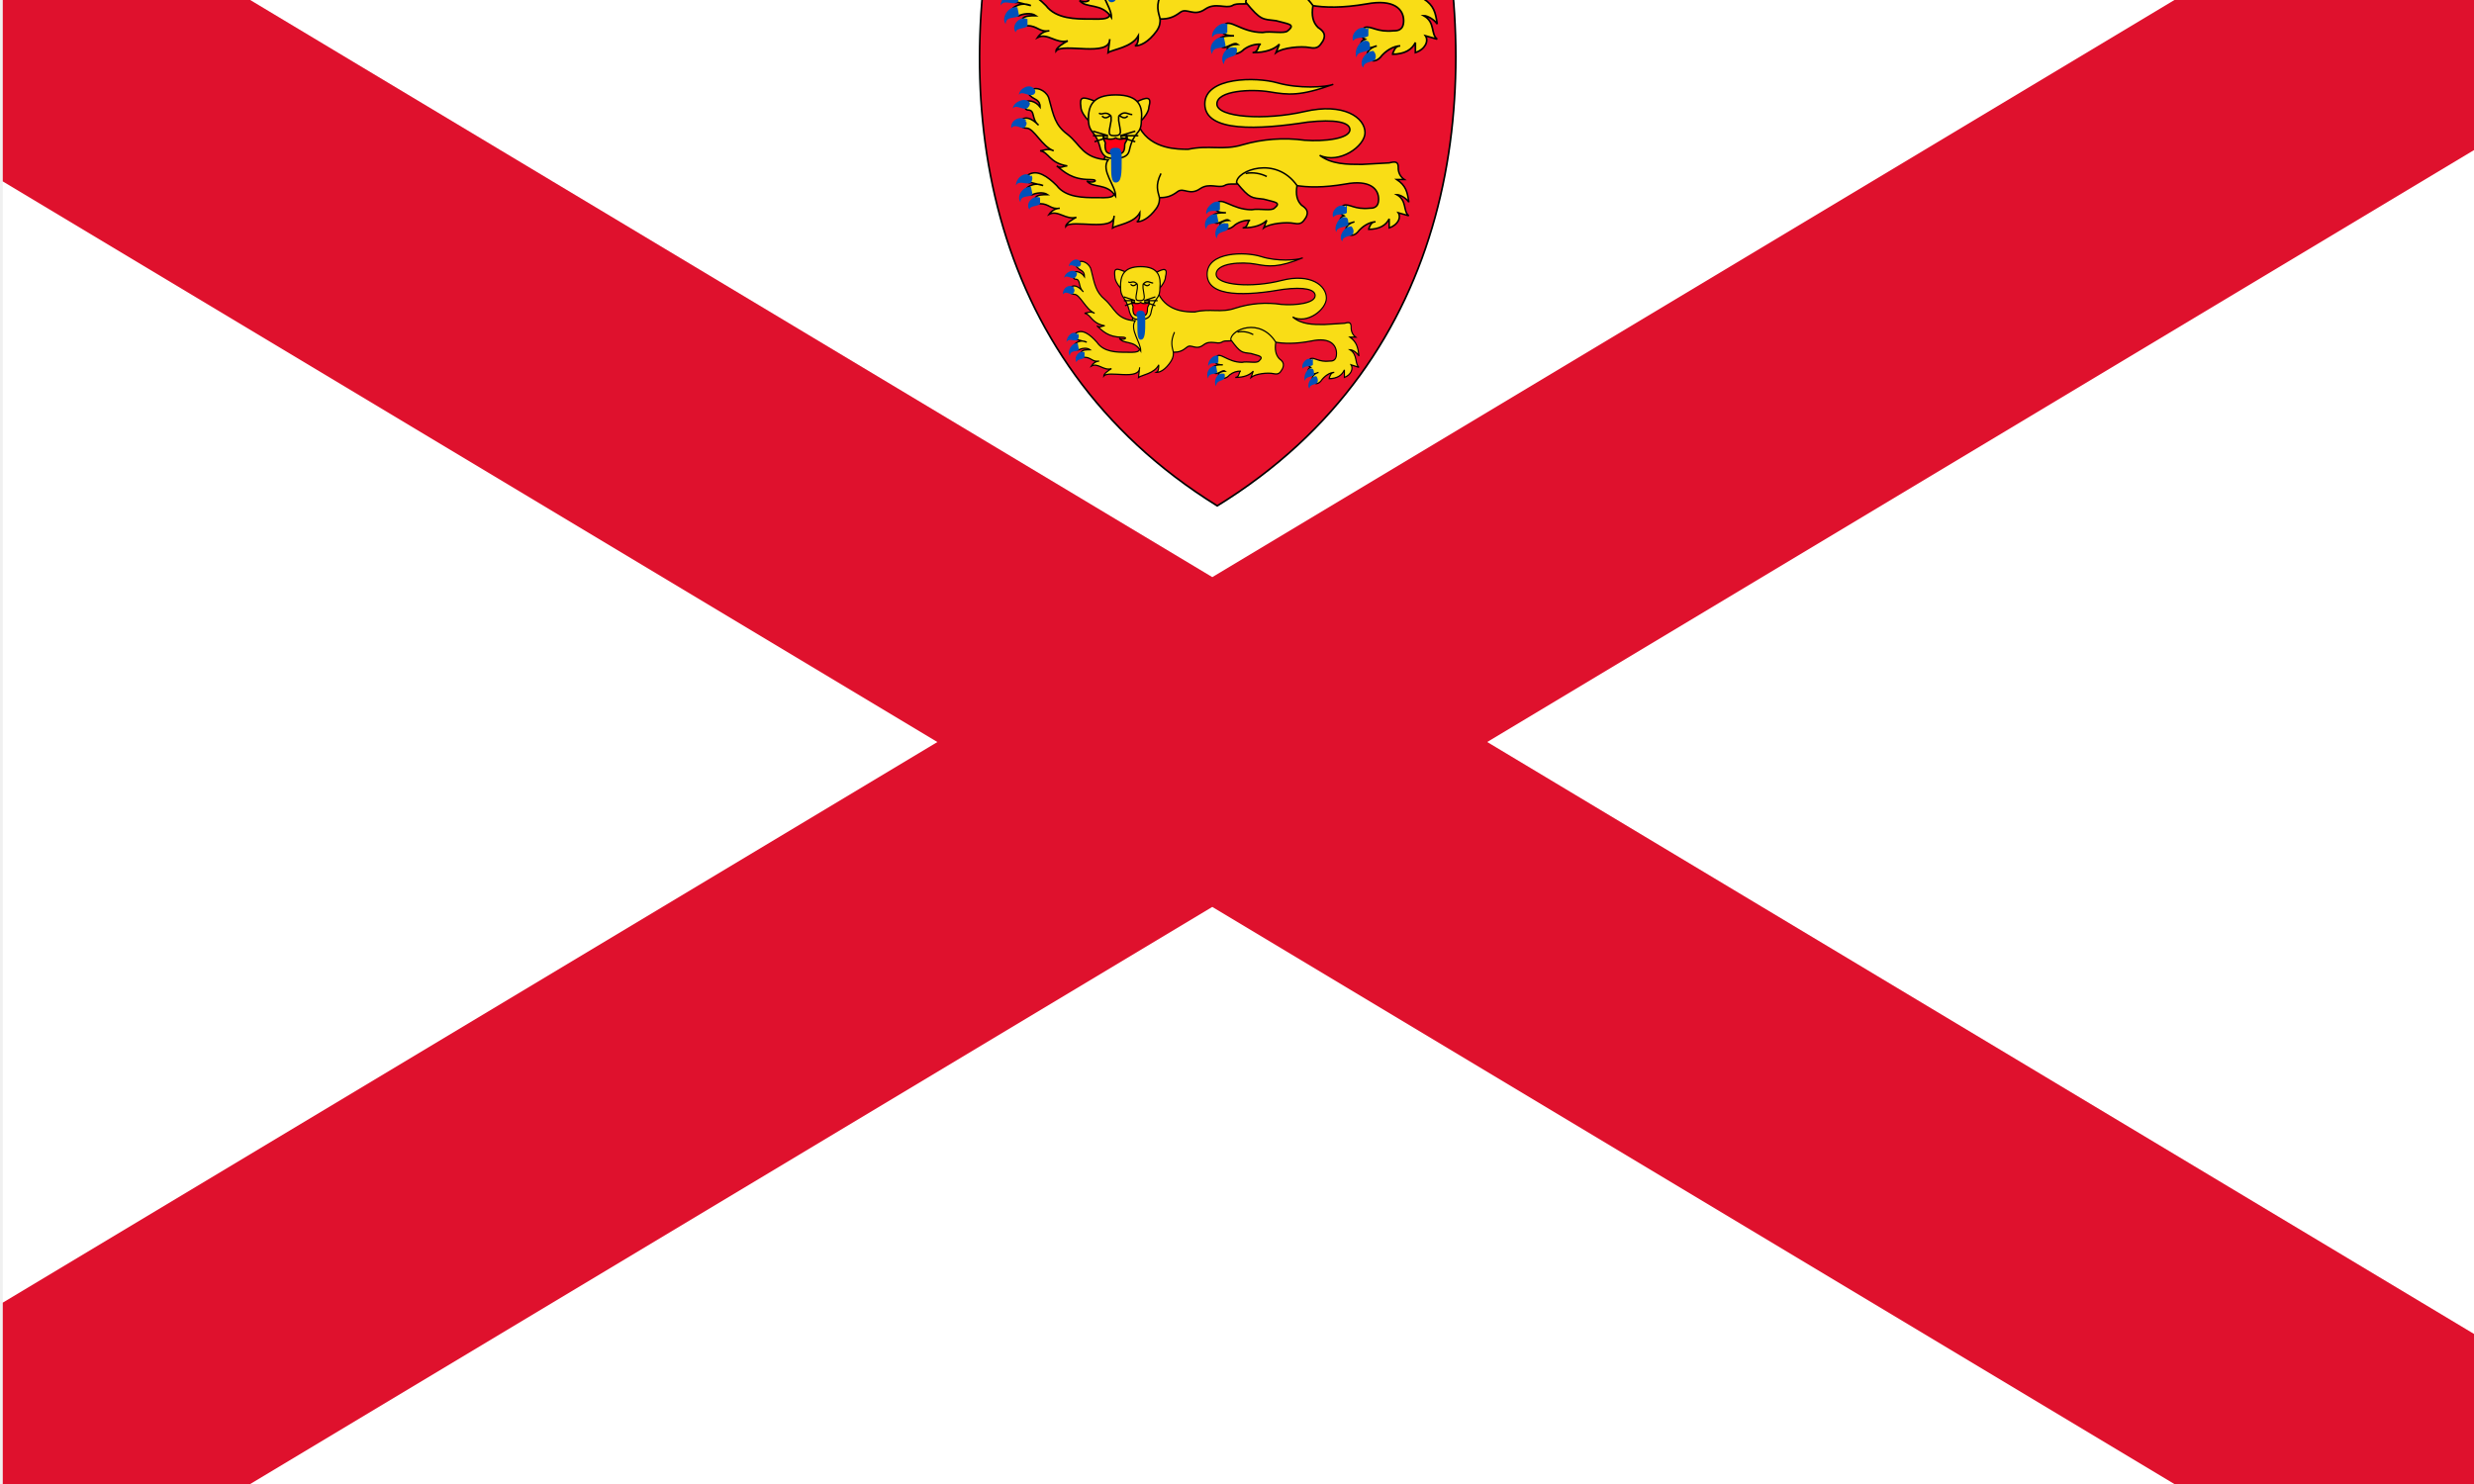
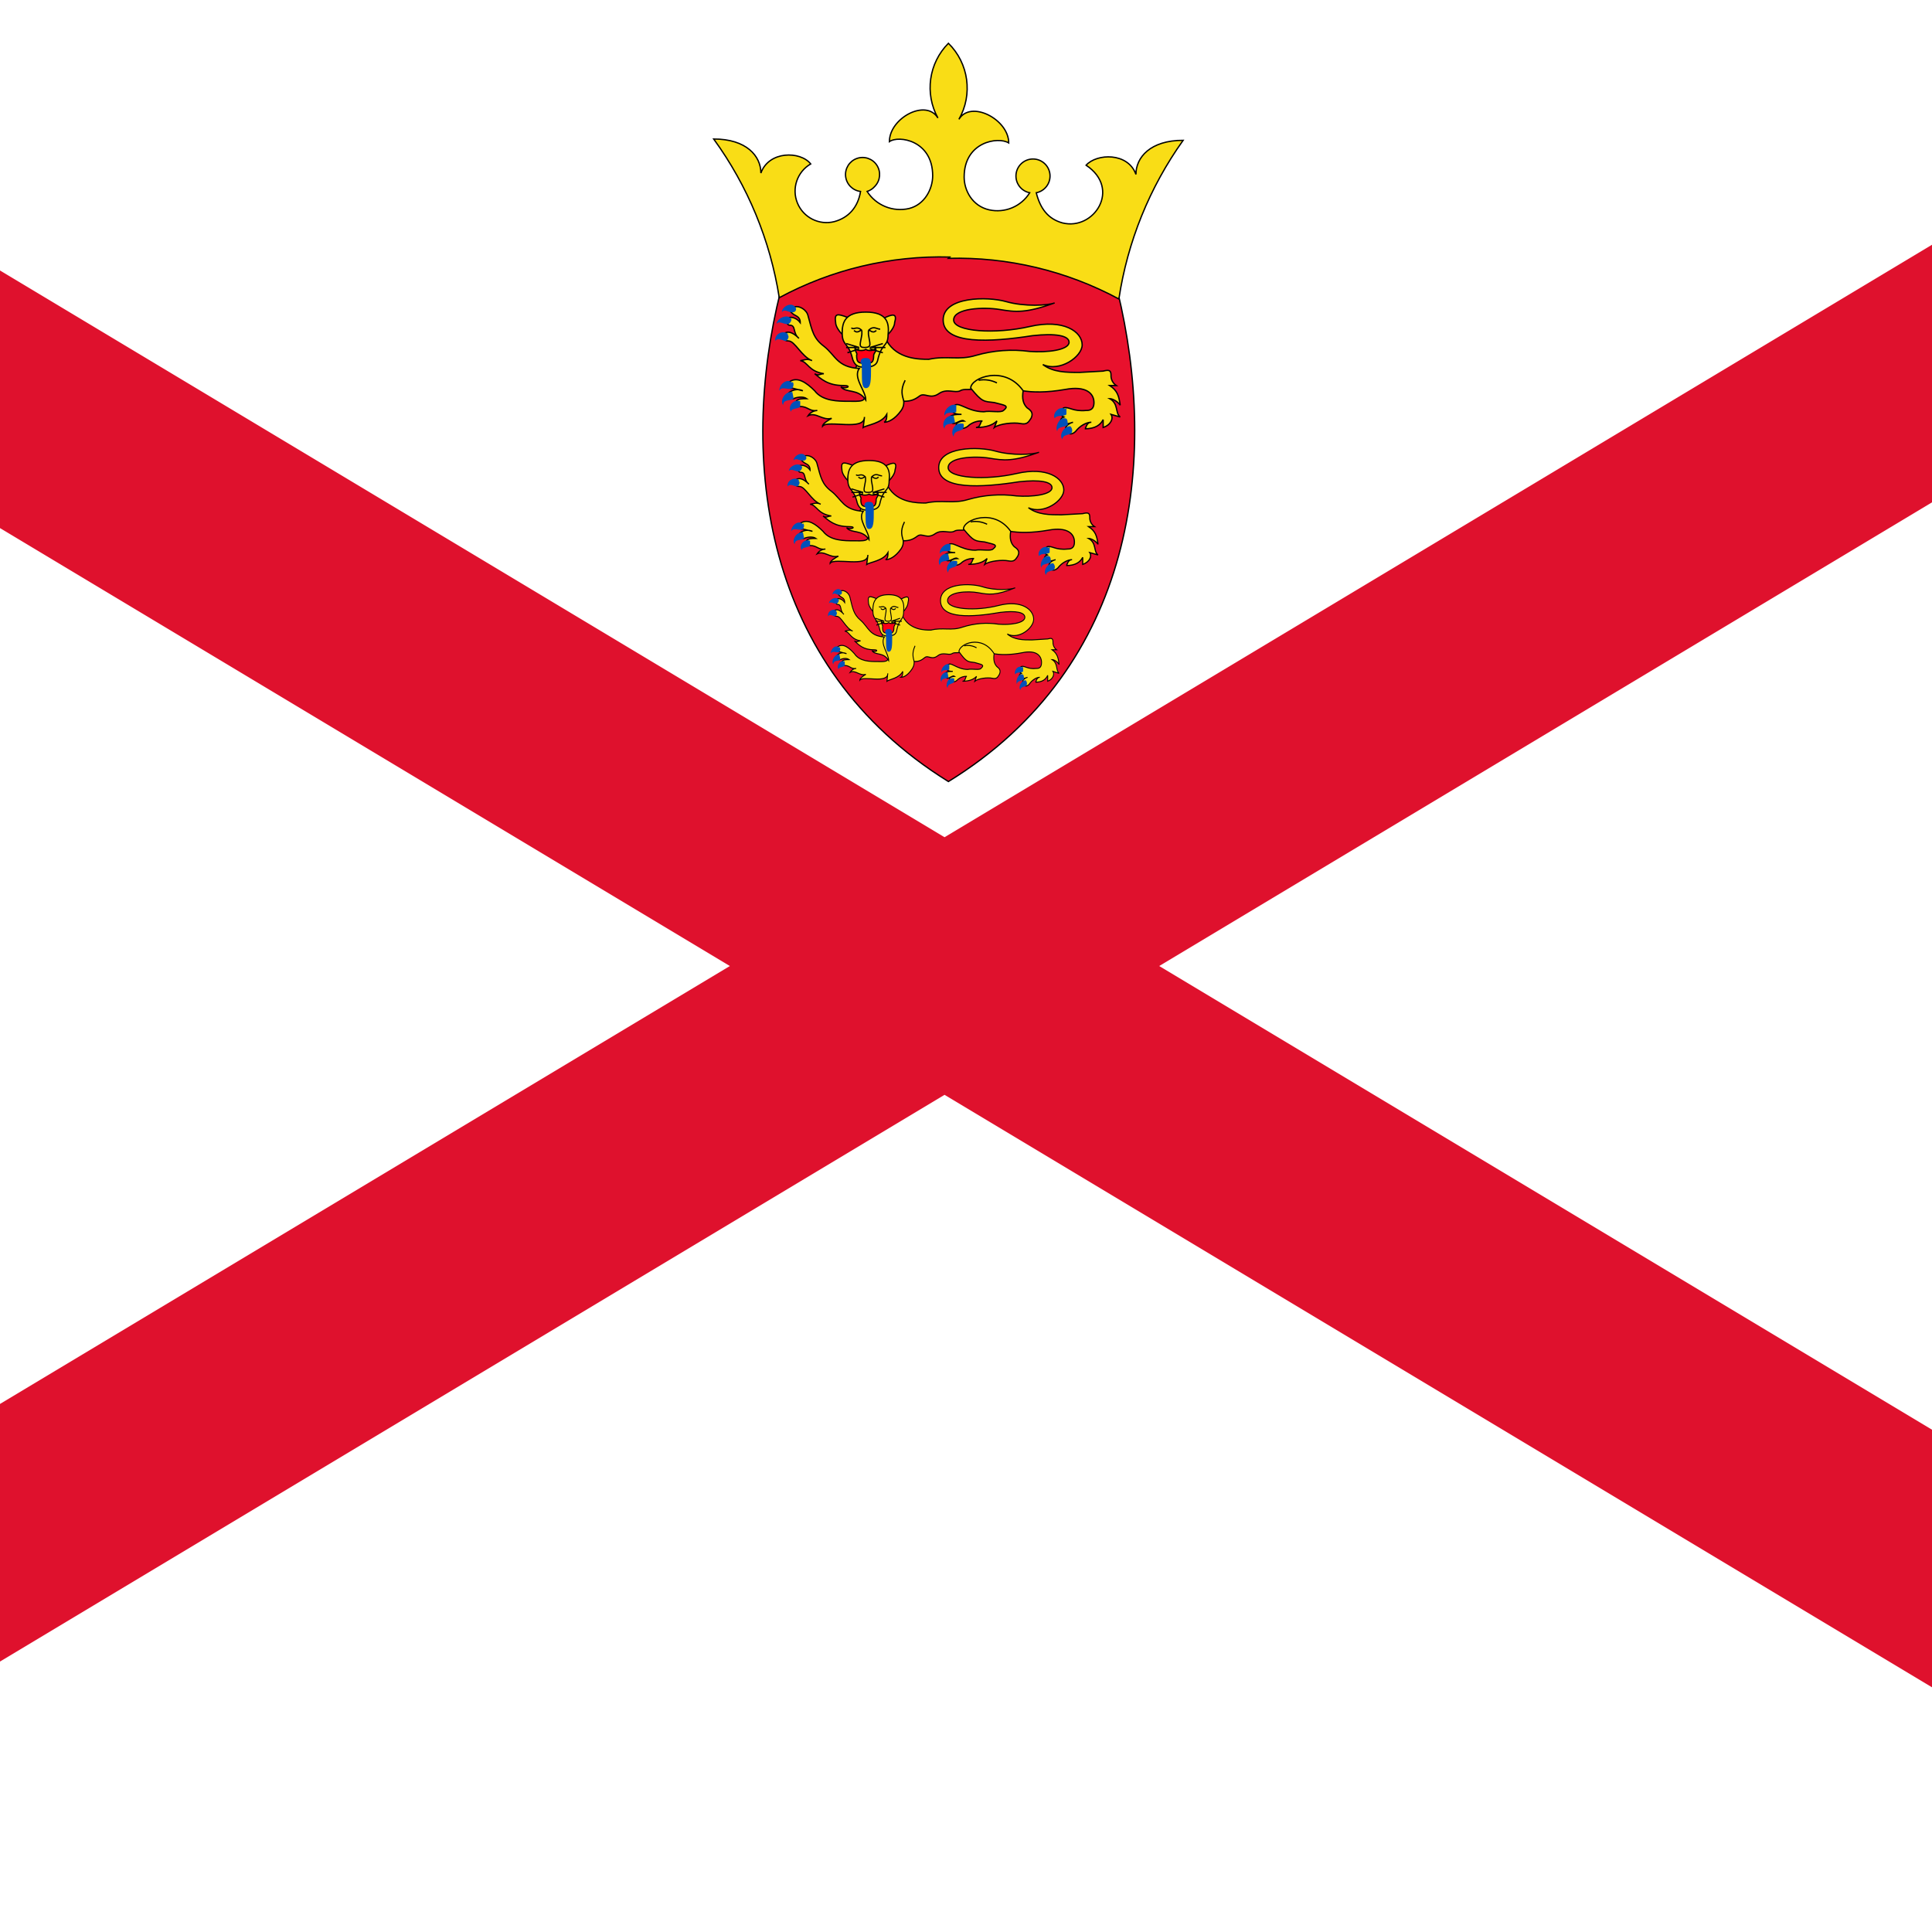
- <svg xmlns="http://www.w3.org/2000/svg" xmlns:xlink="http://www.w3.org/1999/xlink" id="flag-icon-css-je" viewBox="0 0 30 18">
+ <svg xmlns="http://www.w3.org/2000/svg" xmlns:xlink="http://www.w3.org/1999/xlink" id="flag-icon-css-je" viewBox="0 0 30 30">
  <defs>
    <clipPath id="a">
      <path fill-opacity=".7" d="M6.2 0h18v18h-18z" />
    </clipPath>
  </defs>
-   <g clip-path="url(#a)" transform="translate(-10.3 -6) scale(1.6667)">
+   <g clip-path="url(#a)" transform="translate(-10.33354 0) scale(1.6667)">
    <path fill="#fff" d="M0 0h30v18H0z" />
    <path fill="#df112d" fill-rule="evenodd" d="M0 0v1.2L13 9 0 16.8V18h2l13-7.8L28 18h2v-1.2L17 9l13-7.8V0h-2L15 7.8 2 0H0z" />
    <g transform="translate(.4) scale(.12217)">
      <path fill="#e8112d" stroke="#000" stroke-width=".1" d="M132.7 22.2c3.1 12.8 1.4 28.6-12.9 37.4-14.2-8.8-16-24.6-12.8-37.4 3.4-3 18.6-4.9 25.7 0z" />
      <path fill="#f9dd16" stroke="#000" stroke-width=".1" d="M119.8 19.7a26 26 0 0113 3.1 28 28 0 014.9-12.1c-2.5 0-3.6 1.3-3.6 2.6-.6-1.7-3-1.6-3.8-.7 2.7 1.8.6 5-1.8 4.4-1.1-.3-1.7-1.1-2-2.3a1.3 1.3 0 10-.5 0 2.9 2.9 0 01-3.1 1.3c-1.3-.3-1.9-1.5-1.9-2.5 0-2.7 2.6-3.1 3.4-2.6 0-1.8-2.9-3.3-3.8-1.8a4.8 4.8 0 00-.8-5.8A4.8 4.8 0 00119 9c-.9-1.5-3.7 0-3.7 1.8.7-.5 3.3-.1 3.3 2.6 0 1-.6 2.2-1.8 2.5a3 3 0 01-3.2-1.3 1.3 1.3 0 00.6-.4 1.3 1.3 0 10-1.1.4c-.2 1.2-.9 2-2 2.3a2.4 2.4 0 01-1.8-4.4c-.8-1-3.2-1-3.8.7 0-1.3-1.1-2.6-3.6-2.6a28 28 0 015 12.1 26 26 0 0113-3.1z" />
      <g id="b" stroke="#000">
        <g fill="#f9dd16" stroke-width=".1">
          <path d="M130.7 32.2c-.4 0-.4.5-.5.5.8 0 1.2-.3 1.4-.7v.6c.6-.2.8-.7.6-1l.7.2c-.4-.3-.1-1-.8-1.4.2 0 .6.2.8.5-.1-.7-.2-1.1-.8-1.5h.5a.9.9 0 01-.4-.8c0-.4-.2-.4-.6-.3l-1.8.1c-1 0-2 0-2.8-.6 1.3.6 3-.6 3-1.5 0-1-1.4-2-4-1.4-2.6.6-5.8.4-5.8-.5s2.3-1 3.5-.8c1.2.2 2 .3 4.2-.5-.5.2-2.3.3-3.7-.1s-4.8-.4-4.8 1.4c0 1.9 3.6 1.7 6.8 1.2 1.8-.2 2.8 0 2.8.5 0 .6-1.7.8-3 .7a10 10 0 00-4.1.3c-1.3.4-2.2 0-3.6.3-.7 0-2.4 0-3.2-1.4-.5.4-2 1.1-2.3 1.9-.3.6 0 1.3.4 2 .6.8-.3.7-1 .7-.8 0-2 0-2.6-.8-.6-.6-1.3-1.1-1.9-.7-.3.3 0 .6.2.5l.8.2a1 1 0 00-1 .1c-.3.2 0 .6.3.5.2-.1.7-.2 1 0-.3 0-.7 0-.8.2s0 .4.3.4c.6 0 .7.4 1.3.3a.9.9 0 00-.7.4c.6-.3 1.1.4 1.8.2-.2.1-.7.4-.7.6.4-.5 3.2.4 3.2-.7l-.1.8c.3-.2 1.4-.3 1.8-1 0 .2 0 .5-.2.6.3 0 .8-.2 1.3-.9.2-.3.2-.5.2-.7.5 0 .8-.1 1.2-.4.4-.3.8.3 1.5-.2.6-.4 1.2 0 1.6-.2.3-.2.8 0 1.2-.2s1 .1 1.6-.4c1 .4 2.3 1 5.2.5 1.6-.3 2.2.3 2.2 1 0 .6-.4.6-.6.6-1 .1-1.3-.3-1.7-.2-.2.1-.4.5 0 .7-.3.1-.3.4-.1.5s.5 0 .8-.1c-.4.1-.7.4-.5.7.1.2.4.3.7 0 .3-.4.8-.7 1.2-.7zm-18.6-8c-.8-.3-1-.3-.9.4 0 .3.3.7.5.9 0-.3.1-1 .4-1.2z" />
          <path d="M114.8 24.3c.8-.4 1.1-.4.9.3 0 .3-.3.7-.5.9 0-.3 0-1-.4-1.2z" />
          <path d="M113.5 23.8c1.6 0 1.8.8 1.7 1.7 0 1-.5.6-.8 2-.1.4-.5.5-1 .5-.3 0-.7 0-.9-.6-.3-1.3-.8-1-.8-2 0-.8.2-1.6 1.8-1.6z" />
          <path d="M109.4 27.5c-.4-.2-.7 0-.9 0 .6.1.6.8 1.8 1-.3 0-.4.2-.7 0 .5.4 1 .9 2.2.9.7 0 .2.3-.2.1.4.5 1.3.1 1.9 1 0-.7-1-1.7-.5-2.4-1.7-.1-1.8-1-2.7-1.7-.8-.6-.9-1.2-1.2-2.3-.1-.5-.7-.8-1-.7-.3 0-.5.3-.2.5.2.2.6.2.6.7-.3-.4-.8-.5-1-.3-.1.2 0 .5.2.5.5 0 .2.6.7 1-.5-.5-.9-.6-1.2-.3-.1.2 0 .5.4.5.5 0 1 1.2 1.8 1.5zm13 4.6c-.2 0-.1.5-.5.5.8 0 1.3-.2 1.6-.5l-.2.5c.4-.3 1.5-.4 2-.3s.6-.1.8-.4c.2-.4 0-.6-.3-.8-.3-.3-.4-.7-.3-1.3-1.4-2-4-1-4-.2.9 1.1 1 1 1.8 1.1.7.2 1.2.2.7.6-.2.2-1 0-1.5.1-1.3 0-2-.9-2.3-.4-.3.4 0 .6.6.6-.4 0-1 0-.9.4.2.7.8-.1 1.1.1-.2 0-.6.1-.6.3 0 .2.5.5 1 0a1.6 1.6 0 011-.3z" />
        </g>
        <path fill="none" stroke-width=".1" d="M123.5 29.2c-.4-.2-.9-.3-1.4-.2m-5.6 0c-.4.8-.2 1.2-.1 1.6m-4-5.6c.2.2.4-.2.8.2-.1-.1-.3.3-.6 0m2-.1c-.3 0-.5-.3-.9.1.1-.1.3.3.6 0m-.6 0v.3c.1.7.3 1-.3 1-.5 0-.3-.3-.2-1v-.3" />
        <path fill="#ff0016" stroke-width=".1" d="M113.5 27.7c.4 0 .6 0 .6-.6 0-.2.3-.3.1-.7.2.4-.7.4-.7.2 0 .2-1 .2-.8-.2-.1.4.2.5.1.7 0 .6.2.6.7.6z" />
        <path stroke-width=".1" d="M113 26.5l-1-.3m1 .3h-1m1 .1l-.9.3m1.7-.4l1-.3m-1 .3h1.2m-1.2.1l1 .3" />
        <path fill="#0051ba" stroke-width="0" d="M108.1 23.4c-.3-.4-1 0-1 .4.2-.3.6.1.9 0 .1 0 .3-.2.1-.4zm-.3.9c-.3-.4-1.1 0-1.1.4.2-.3.6.1.9 0 .1 0 .3-.3.2-.4zm-.2 1.2c-.4-.4-1.1 0-1 .5.2-.3.6 0 .8 0 .2-.1.3-.4.1-.5zm.3 3.7c-.4-.4-1 .1-1 .6.2-.4.7 0 1-.2 0 0 .2-.3 0-.5zm0 .7c-.5-.1-1 .6-.7 1 0-.5.6-.3.8-.5l-.1-.5zm.6.7c-.5-.2-1 .4-.7.8 0-.3.6-.2.7-.4v-.5zm11.7 1.1c-.5-.1-1 .5-.7 1 0-.5.6-.3.8-.5l-.1-.5zm.6.6c-.5-.1-.9.6-.6 1 0-.5.6-.4.7-.6.1-.1.1-.4 0-.4zm-.4-1.4c-.4-.2-1 .4-.9.8.2-.4.7-.1.9-.3V31zm8.3 1c-.4-.1-.8.6-.6 1 0-.4.6-.3.8-.5 0-.2 0-.5-.2-.5zm0-.7c-.4-.3-1 .3-.8.7.2-.3.7-.1.9-.3v-.5zm.4 1.3c-.5 0-.9.7-.6 1 0-.4.6-.3.7-.5.1-.2 0-.4-.1-.5zm-15.6-5.2c.3 0 .4.1.4.7 0 1 0 1.6-.4 1.6-.3 0-.3-.5-.3-1.3 0-.4 0-.7-.1-.6 0-.3.1-.4.4-.4z" />
      </g>
      <use width="30" height="18" transform="matrix(.9 0 0 .9 11.6 13.7)" xlink:href="#b" />
      <use width="30" height="18" transform="matrix(.67 0 0 .75 39.2 27.5)" xlink:href="#b" />
    </g>
  </g>
</svg>
